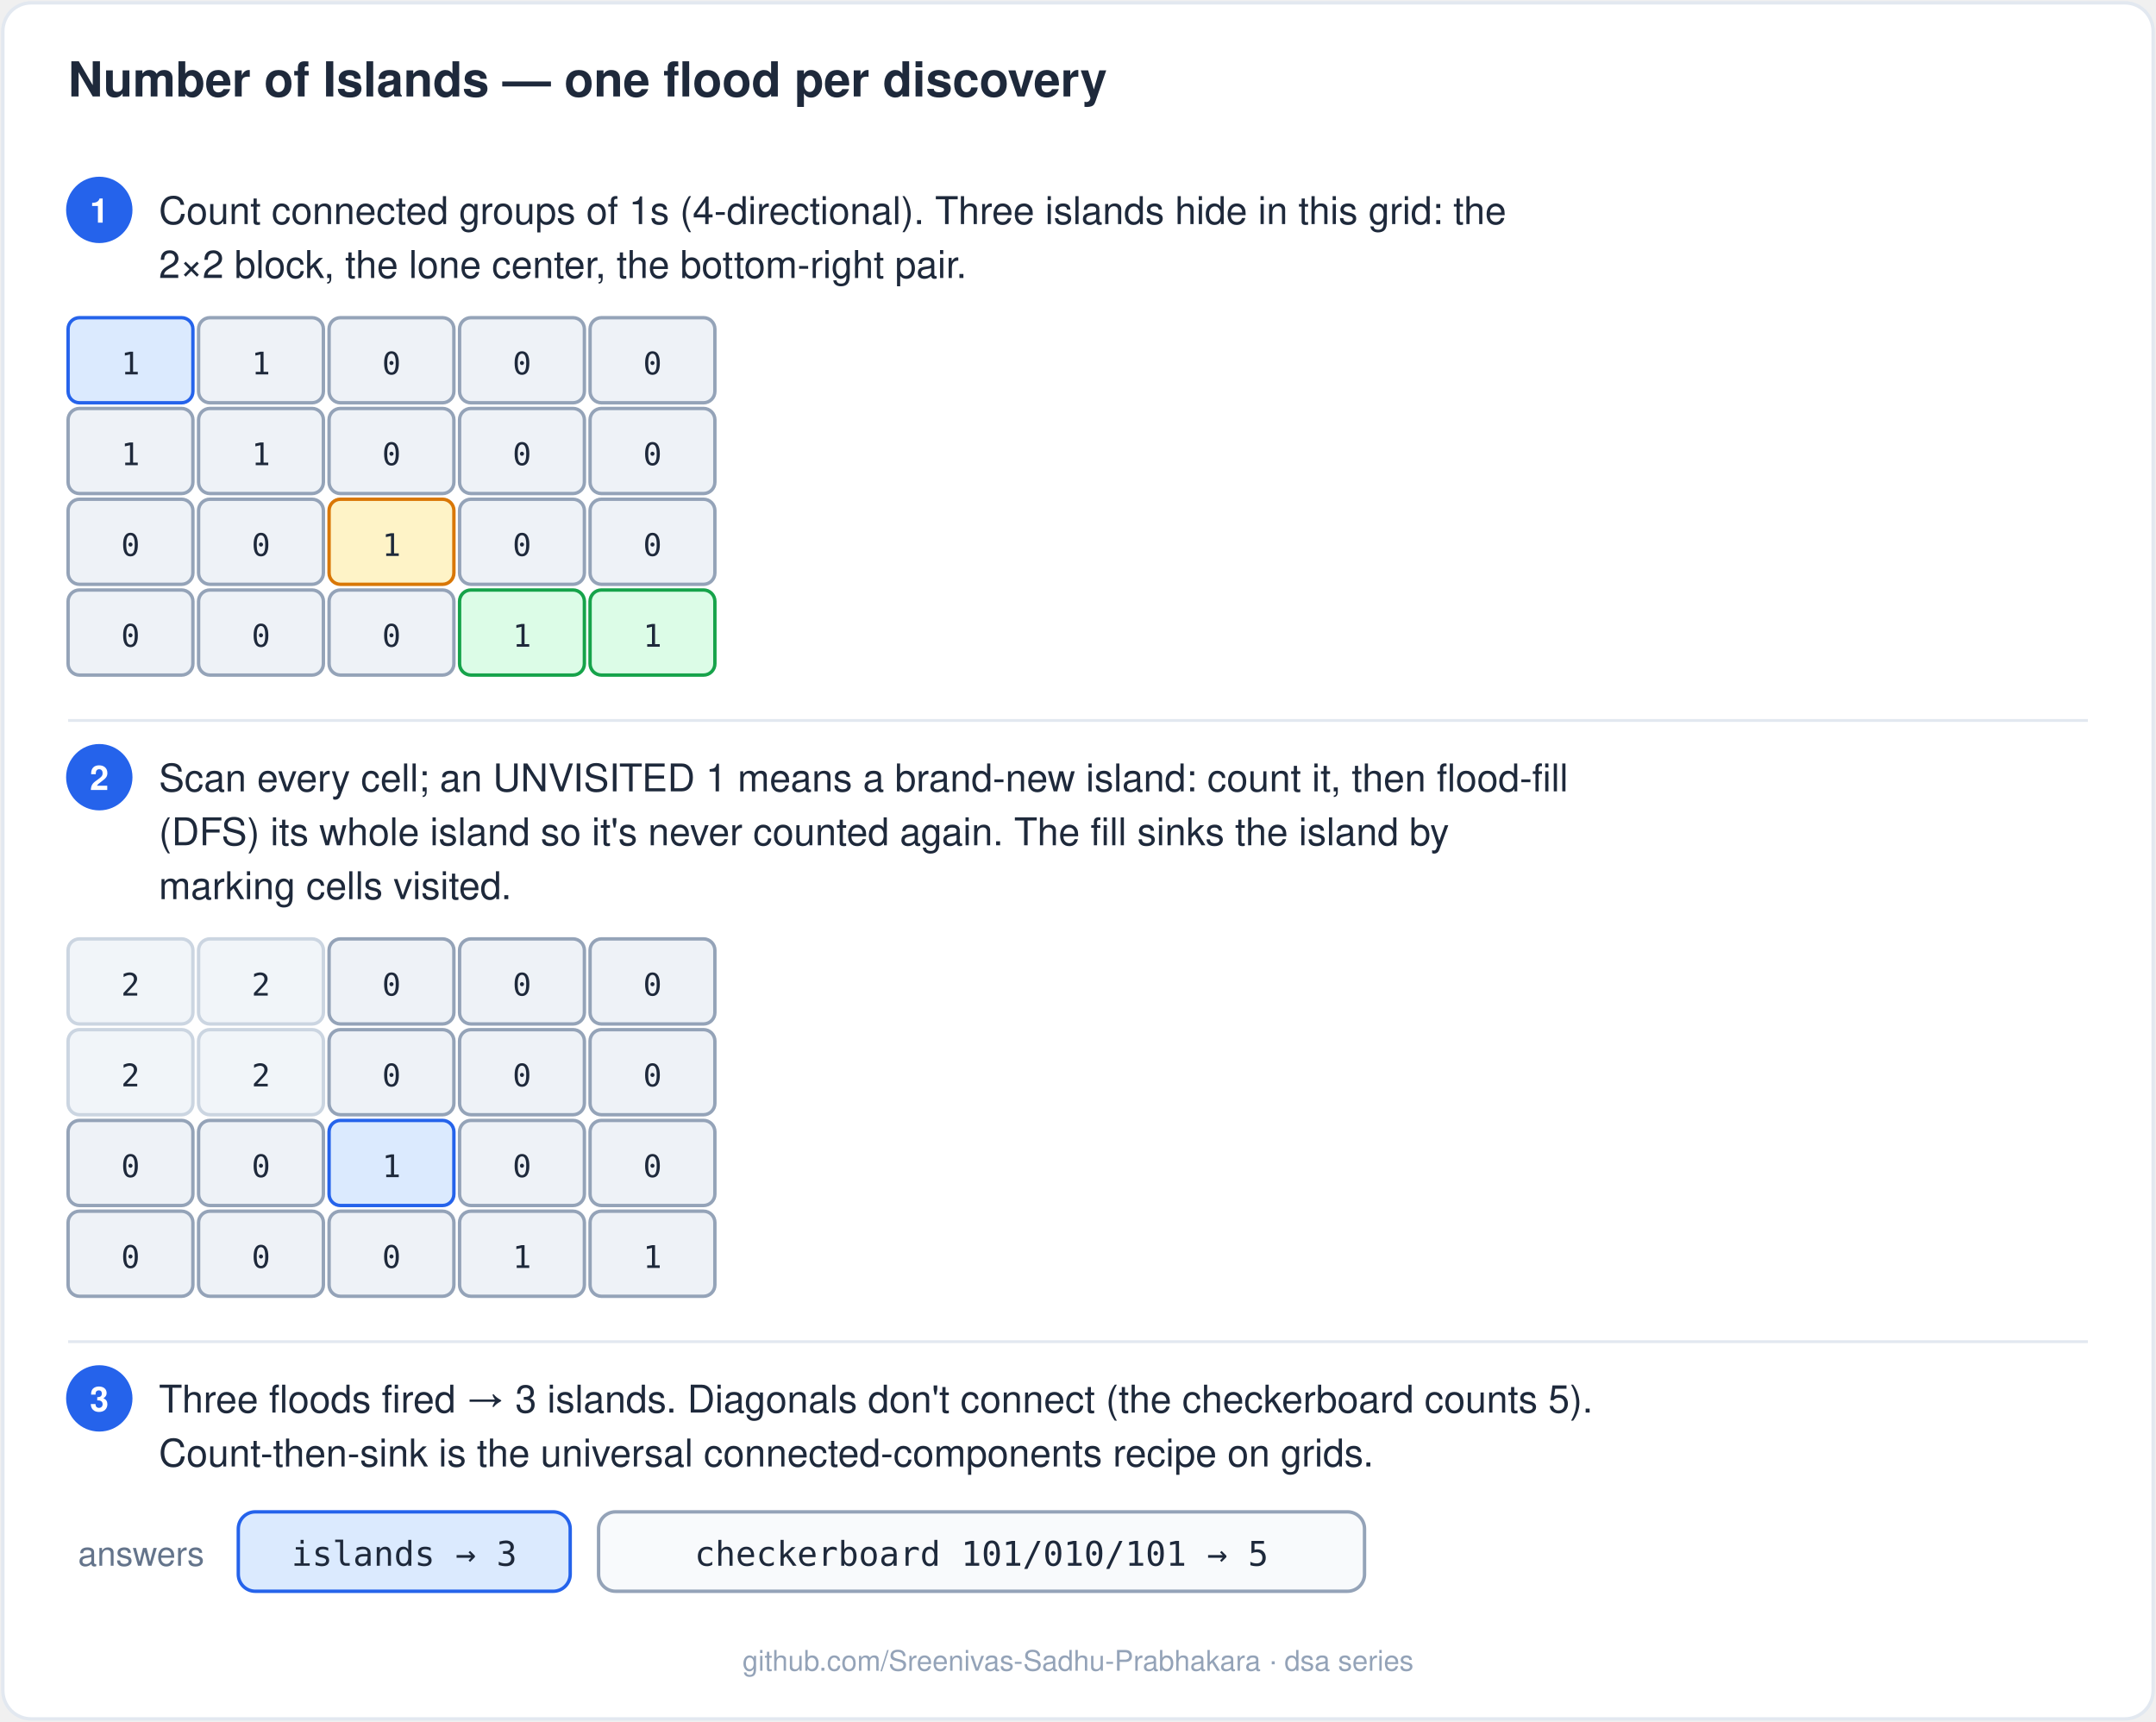
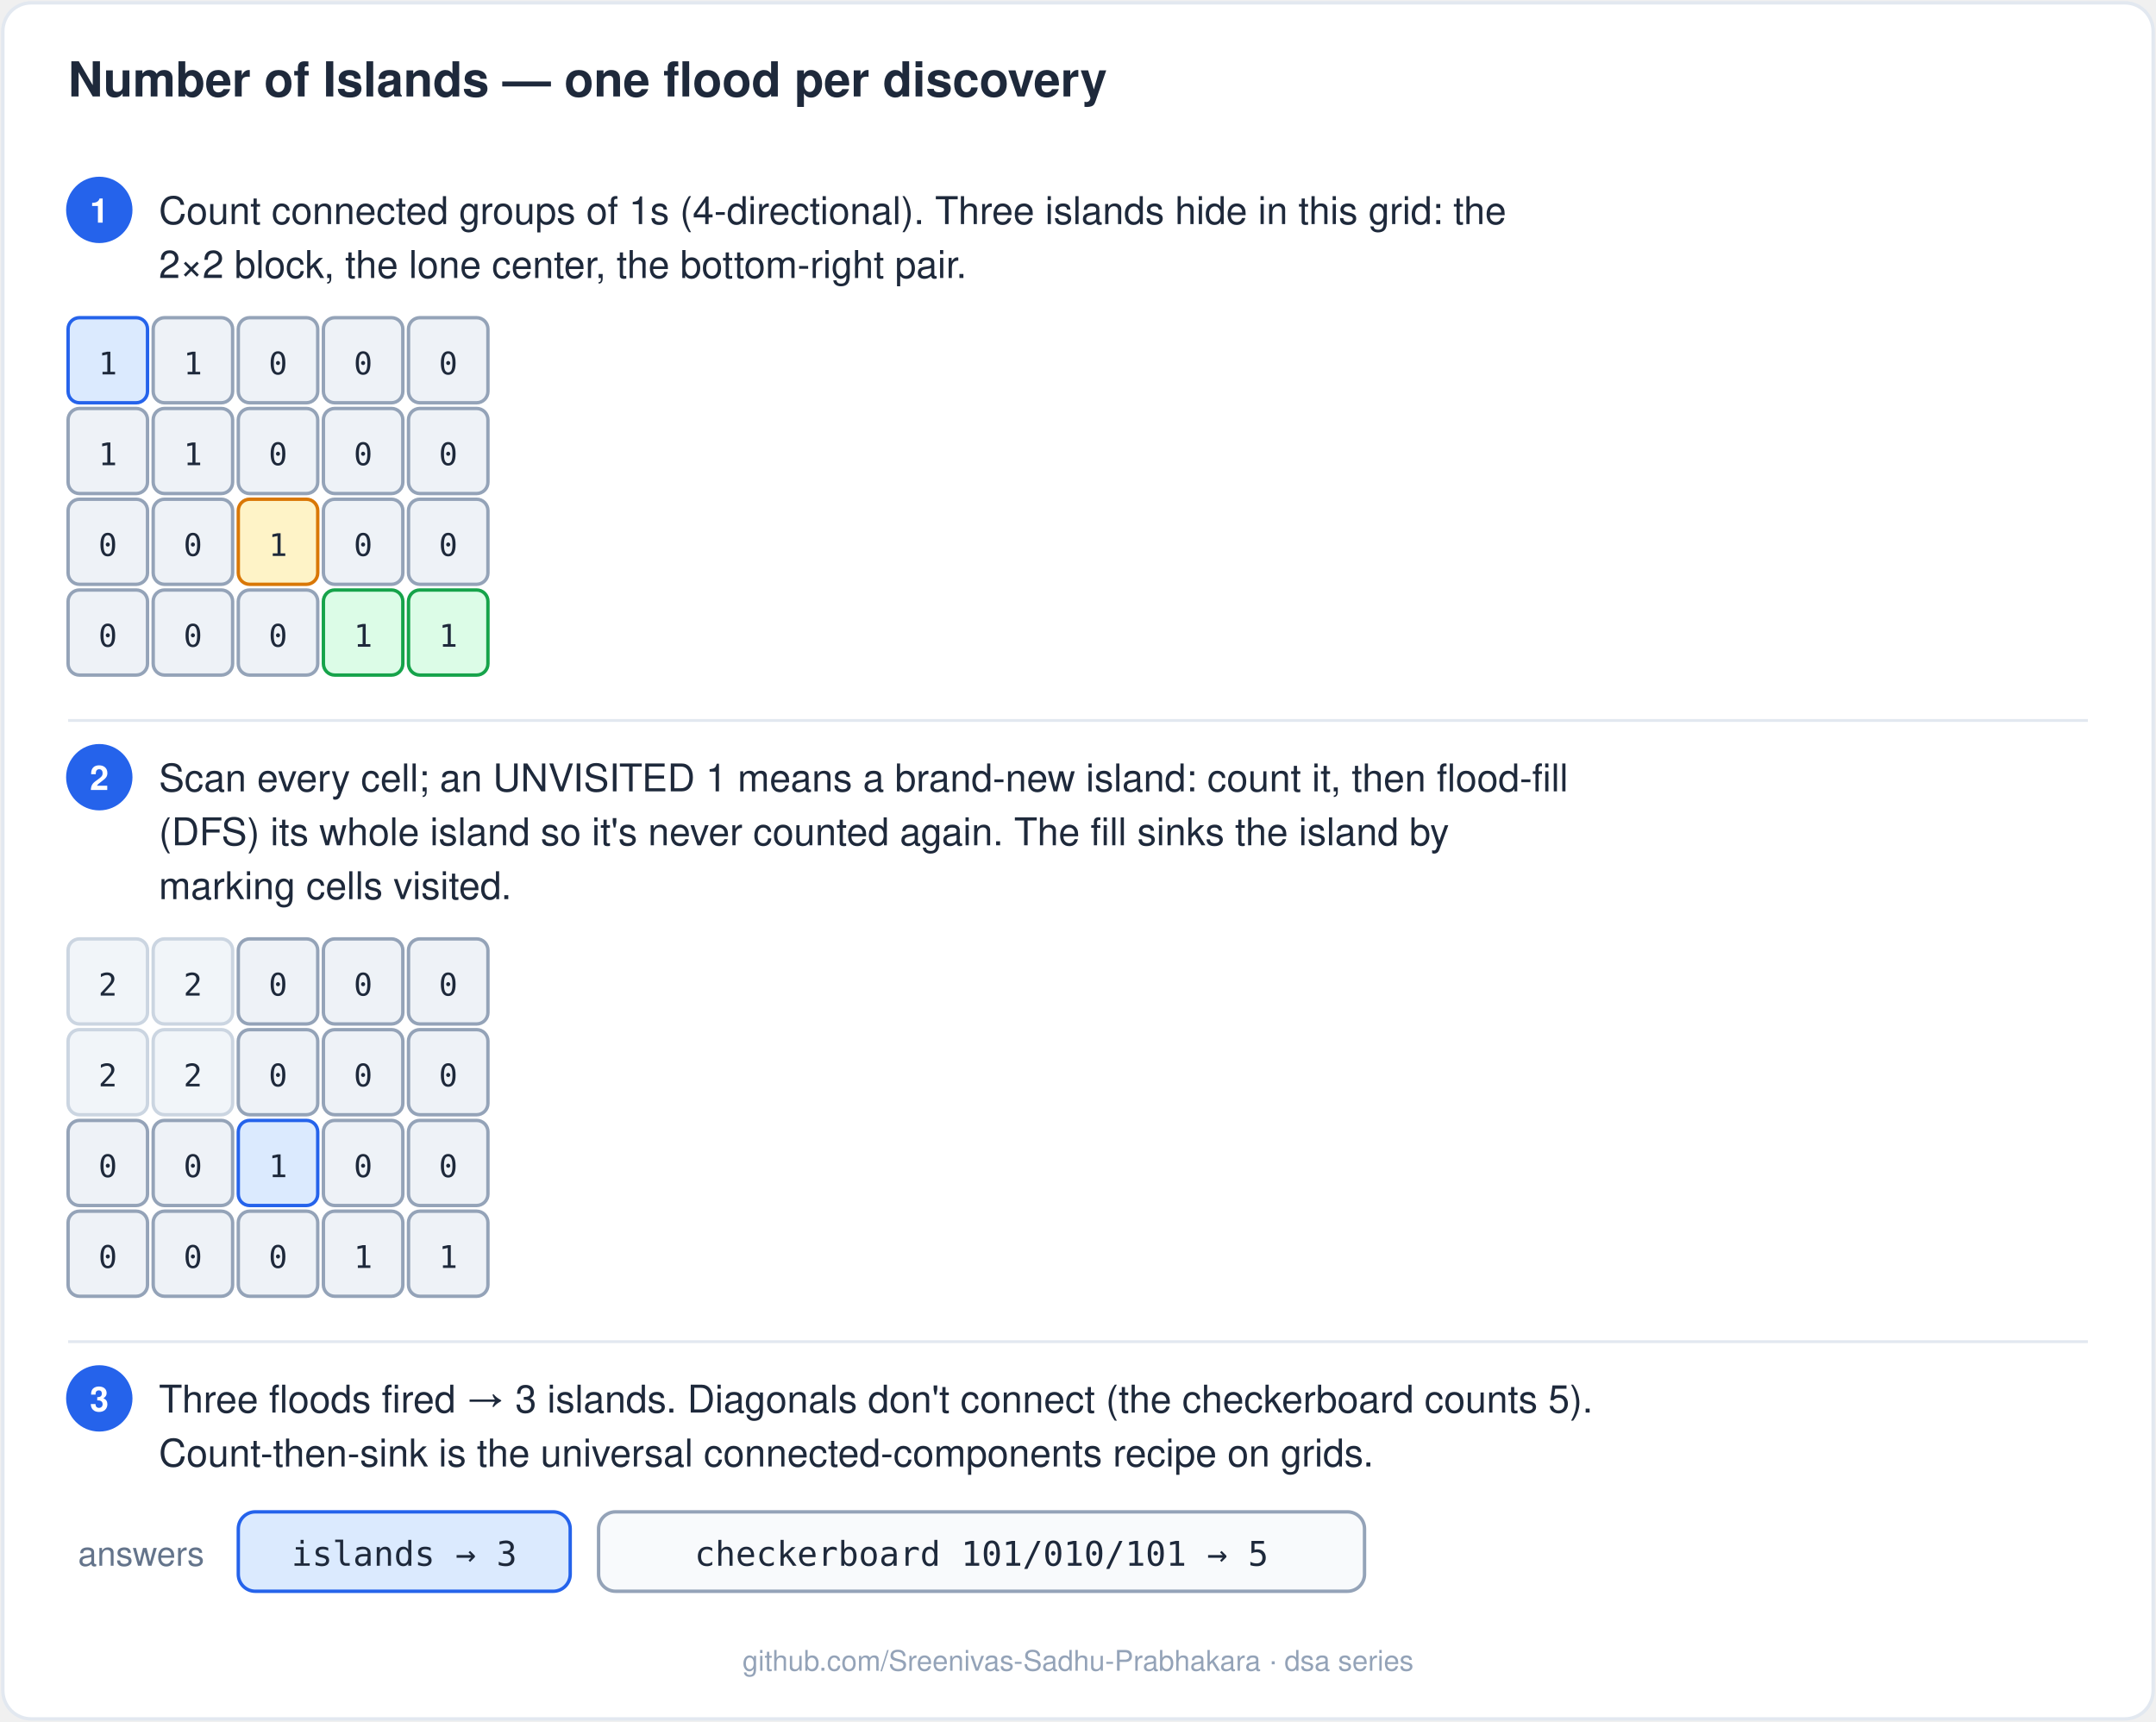
<svg xmlns="http://www.w3.org/2000/svg" width="760" height="607" viewBox="0 0 760 607" role="img" aria-label="Step-by-step visual walkthrough">
  <defs>
    <marker id="arr" markerWidth="8" markerHeight="8" refX="6" refY="3" orient="auto">
      <path d="M0,0 L7,3 L0,6 z" fill="context-stroke" />
    </marker>
  </defs>
  <rect x="1.0" y="1.0" width="758.0" height="605.0" rx="10" fill="#ffffff" stroke="#e2e8f0" stroke-width="1.2" />
  <text x="24.0" y="34.0" font-family="-apple-system,Segoe UI,Helvetica,Arial,sans-serif" font-size="17" fill="#1e293b" text-anchor="start" font-weight="600">Number of Islands — one flood per discovery</text>
  <circle cx="35.0" cy="74.0" r="11" fill="#2563eb" stroke="#2563eb" stroke-width="1.4" />
  <text x="35.0" y="78.5" font-family="-apple-system,Segoe UI,Helvetica,Arial,sans-serif" font-size="12" fill="#ffffff" text-anchor="middle" font-weight="600">1</text>
  <text x="56.0" y="79.0" font-family="-apple-system,Segoe UI,Helvetica,Arial,sans-serif" font-size="13.5" fill="#1e293b" text-anchor="start">Count connected groups of 1s (4-directional). Three islands hide in this grid: the</text>
  <text x="56.0" y="98.0" font-family="-apple-system,Segoe UI,Helvetica,Arial,sans-serif" font-size="13.5" fill="#1e293b" text-anchor="start">2×2 block, the lone center, the bottom-right pair.</text>
-   <rect x="24.0" y="112.0" width="44.0" height="30.0" rx="4" fill="#dbeafe" stroke="#2563eb" stroke-width="1.2" />
-   <text x="46.0" y="132.0" font-family="ui-monospace,Menlo,monospace" font-size="11" fill="#1e293b" text-anchor="middle">1</text>
-   <rect x="70.0" y="112.0" width="44.0" height="30.0" rx="4" fill="#eef2f7" stroke="#94a3b8" stroke-width="1.2" />
-   <text x="92.0" y="132.0" font-family="ui-monospace,Menlo,monospace" font-size="11" fill="#1e293b" text-anchor="middle">1</text>
-   <rect x="116.0" y="112.0" width="44.0" height="30.0" rx="4" fill="#eef2f7" stroke="#94a3b8" stroke-width="1.2" />
-   <text x="138.0" y="132.0" font-family="ui-monospace,Menlo,monospace" font-size="11" fill="#1e293b" text-anchor="middle">0</text>
-   <rect x="162.0" y="112.0" width="44.0" height="30.0" rx="4" fill="#eef2f7" stroke="#94a3b8" stroke-width="1.2" />
-   <text x="184.0" y="132.0" font-family="ui-monospace,Menlo,monospace" font-size="11" fill="#1e293b" text-anchor="middle">0</text>
-   <rect x="208.0" y="112.0" width="44.0" height="30.0" rx="4" fill="#eef2f7" stroke="#94a3b8" stroke-width="1.2" />
-   <text x="230.0" y="132.0" font-family="ui-monospace,Menlo,monospace" font-size="11" fill="#1e293b" text-anchor="middle">0</text>
-   <rect x="24.0" y="144.0" width="44.0" height="30.0" rx="4" fill="#eef2f7" stroke="#94a3b8" stroke-width="1.2" />
-   <text x="46.0" y="164.0" font-family="ui-monospace,Menlo,monospace" font-size="11" fill="#1e293b" text-anchor="middle">1</text>
-   <rect x="70.0" y="144.0" width="44.0" height="30.0" rx="4" fill="#eef2f7" stroke="#94a3b8" stroke-width="1.2" />
-   <text x="92.0" y="164.0" font-family="ui-monospace,Menlo,monospace" font-size="11" fill="#1e293b" text-anchor="middle">1</text>
-   <rect x="116.0" y="144.0" width="44.0" height="30.0" rx="4" fill="#eef2f7" stroke="#94a3b8" stroke-width="1.2" />
-   <text x="138.0" y="164.0" font-family="ui-monospace,Menlo,monospace" font-size="11" fill="#1e293b" text-anchor="middle">0</text>
-   <rect x="162.0" y="144.0" width="44.0" height="30.0" rx="4" fill="#eef2f7" stroke="#94a3b8" stroke-width="1.2" />
-   <text x="184.0" y="164.0" font-family="ui-monospace,Menlo,monospace" font-size="11" fill="#1e293b" text-anchor="middle">0</text>
-   <rect x="208.0" y="144.0" width="44.0" height="30.0" rx="4" fill="#eef2f7" stroke="#94a3b8" stroke-width="1.2" />
-   <text x="230.0" y="164.0" font-family="ui-monospace,Menlo,monospace" font-size="11" fill="#1e293b" text-anchor="middle">0</text>
-   <rect x="24.0" y="176.0" width="44.0" height="30.0" rx="4" fill="#eef2f7" stroke="#94a3b8" stroke-width="1.2" />
-   <text x="46.0" y="196.0" font-family="ui-monospace,Menlo,monospace" font-size="11" fill="#1e293b" text-anchor="middle">0</text>
-   <rect x="70.0" y="176.0" width="44.0" height="30.0" rx="4" fill="#eef2f7" stroke="#94a3b8" stroke-width="1.2" />
-   <text x="92.0" y="196.0" font-family="ui-monospace,Menlo,monospace" font-size="11" fill="#1e293b" text-anchor="middle">0</text>
-   <rect x="116.0" y="176.0" width="44.0" height="30.0" rx="4" fill="#fef3c7" stroke="#d97706" stroke-width="1.2" />
-   <text x="138.0" y="196.0" font-family="ui-monospace,Menlo,monospace" font-size="11" fill="#1e293b" text-anchor="middle">1</text>
-   <rect x="162.0" y="176.0" width="44.0" height="30.0" rx="4" fill="#eef2f7" stroke="#94a3b8" stroke-width="1.2" />
-   <text x="184.0" y="196.0" font-family="ui-monospace,Menlo,monospace" font-size="11" fill="#1e293b" text-anchor="middle">0</text>
-   <rect x="208.0" y="176.0" width="44.0" height="30.0" rx="4" fill="#eef2f7" stroke="#94a3b8" stroke-width="1.2" />
-   <text x="230.0" y="196.0" font-family="ui-monospace,Menlo,monospace" font-size="11" fill="#1e293b" text-anchor="middle">0</text>
-   <rect x="24.0" y="208.0" width="44.0" height="30.0" rx="4" fill="#eef2f7" stroke="#94a3b8" stroke-width="1.2" />
-   <text x="46.0" y="228.0" font-family="ui-monospace,Menlo,monospace" font-size="11" fill="#1e293b" text-anchor="middle">0</text>
-   <rect x="70.0" y="208.0" width="44.0" height="30.0" rx="4" fill="#eef2f7" stroke="#94a3b8" stroke-width="1.2" />
-   <text x="92.0" y="228.0" font-family="ui-monospace,Menlo,monospace" font-size="11" fill="#1e293b" text-anchor="middle">0</text>
-   <rect x="116.0" y="208.0" width="44.0" height="30.0" rx="4" fill="#eef2f7" stroke="#94a3b8" stroke-width="1.2" />
-   <text x="138.0" y="228.0" font-family="ui-monospace,Menlo,monospace" font-size="11" fill="#1e293b" text-anchor="middle">0</text>
-   <rect x="162.0" y="208.0" width="44.0" height="30.0" rx="4" fill="#dcfce7" stroke="#16a34a" stroke-width="1.2" />
-   <text x="184.0" y="228.0" font-family="ui-monospace,Menlo,monospace" font-size="11" fill="#1e293b" text-anchor="middle">1</text>
-   <rect x="208.0" y="208.0" width="44.0" height="30.0" rx="4" fill="#dcfce7" stroke="#16a34a" stroke-width="1.2" />
-   <text x="230.0" y="228.0" font-family="ui-monospace,Menlo,monospace" font-size="11" fill="#1e293b" text-anchor="middle">1</text>
+   <rect x="24.0" y="112.0" width="28.0" height="30.0" rx="4" fill="#dbeafe" stroke="#2563eb" stroke-width="1.2" />
+   <text x="38.0" y="132.0" font-family="ui-monospace,Menlo,monospace" font-size="11" fill="#1e293b" text-anchor="middle">1</text>
+   <rect x="54.0" y="112.0" width="28.0" height="30.0" rx="4" fill="#eef2f7" stroke="#94a3b8" stroke-width="1.2" />
+   <text x="68.0" y="132.0" font-family="ui-monospace,Menlo,monospace" font-size="11" fill="#1e293b" text-anchor="middle">1</text>
+   <rect x="84.0" y="112.0" width="28.0" height="30.0" rx="4" fill="#eef2f7" stroke="#94a3b8" stroke-width="1.2" />
+   <text x="98.0" y="132.0" font-family="ui-monospace,Menlo,monospace" font-size="11" fill="#1e293b" text-anchor="middle">0</text>
+   <rect x="114.0" y="112.0" width="28.0" height="30.0" rx="4" fill="#eef2f7" stroke="#94a3b8" stroke-width="1.2" />
+   <text x="128.0" y="132.0" font-family="ui-monospace,Menlo,monospace" font-size="11" fill="#1e293b" text-anchor="middle">0</text>
+   <rect x="144.0" y="112.0" width="28.0" height="30.0" rx="4" fill="#eef2f7" stroke="#94a3b8" stroke-width="1.2" />
+   <text x="158.0" y="132.0" font-family="ui-monospace,Menlo,monospace" font-size="11" fill="#1e293b" text-anchor="middle">0</text>
+   <rect x="24.0" y="144.0" width="28.0" height="30.0" rx="4" fill="#eef2f7" stroke="#94a3b8" stroke-width="1.2" />
+   <text x="38.0" y="164.0" font-family="ui-monospace,Menlo,monospace" font-size="11" fill="#1e293b" text-anchor="middle">1</text>
+   <rect x="54.0" y="144.0" width="28.0" height="30.0" rx="4" fill="#eef2f7" stroke="#94a3b8" stroke-width="1.2" />
+   <text x="68.0" y="164.0" font-family="ui-monospace,Menlo,monospace" font-size="11" fill="#1e293b" text-anchor="middle">1</text>
+   <rect x="84.0" y="144.0" width="28.0" height="30.0" rx="4" fill="#eef2f7" stroke="#94a3b8" stroke-width="1.2" />
+   <text x="98.0" y="164.0" font-family="ui-monospace,Menlo,monospace" font-size="11" fill="#1e293b" text-anchor="middle">0</text>
+   <rect x="114.0" y="144.0" width="28.0" height="30.0" rx="4" fill="#eef2f7" stroke="#94a3b8" stroke-width="1.2" />
+   <text x="128.0" y="164.0" font-family="ui-monospace,Menlo,monospace" font-size="11" fill="#1e293b" text-anchor="middle">0</text>
+   <rect x="144.0" y="144.0" width="28.0" height="30.0" rx="4" fill="#eef2f7" stroke="#94a3b8" stroke-width="1.2" />
+   <text x="158.0" y="164.0" font-family="ui-monospace,Menlo,monospace" font-size="11" fill="#1e293b" text-anchor="middle">0</text>
+   <rect x="24.0" y="176.0" width="28.0" height="30.0" rx="4" fill="#eef2f7" stroke="#94a3b8" stroke-width="1.2" />
+   <text x="38.0" y="196.0" font-family="ui-monospace,Menlo,monospace" font-size="11" fill="#1e293b" text-anchor="middle">0</text>
+   <rect x="54.0" y="176.0" width="28.0" height="30.0" rx="4" fill="#eef2f7" stroke="#94a3b8" stroke-width="1.2" />
+   <text x="68.0" y="196.0" font-family="ui-monospace,Menlo,monospace" font-size="11" fill="#1e293b" text-anchor="middle">0</text>
+   <rect x="84.0" y="176.0" width="28.0" height="30.0" rx="4" fill="#fef3c7" stroke="#d97706" stroke-width="1.2" />
+   <text x="98.0" y="196.0" font-family="ui-monospace,Menlo,monospace" font-size="11" fill="#1e293b" text-anchor="middle">1</text>
+   <rect x="114.0" y="176.0" width="28.0" height="30.0" rx="4" fill="#eef2f7" stroke="#94a3b8" stroke-width="1.2" />
+   <text x="128.0" y="196.0" font-family="ui-monospace,Menlo,monospace" font-size="11" fill="#1e293b" text-anchor="middle">0</text>
+   <rect x="144.0" y="176.0" width="28.0" height="30.0" rx="4" fill="#eef2f7" stroke="#94a3b8" stroke-width="1.2" />
+   <text x="158.0" y="196.0" font-family="ui-monospace,Menlo,monospace" font-size="11" fill="#1e293b" text-anchor="middle">0</text>
+   <rect x="24.0" y="208.0" width="28.0" height="30.0" rx="4" fill="#eef2f7" stroke="#94a3b8" stroke-width="1.2" />
+   <text x="38.0" y="228.0" font-family="ui-monospace,Menlo,monospace" font-size="11" fill="#1e293b" text-anchor="middle">0</text>
+   <rect x="54.0" y="208.0" width="28.0" height="30.0" rx="4" fill="#eef2f7" stroke="#94a3b8" stroke-width="1.2" />
+   <text x="68.0" y="228.0" font-family="ui-monospace,Menlo,monospace" font-size="11" fill="#1e293b" text-anchor="middle">0</text>
+   <rect x="84.0" y="208.0" width="28.0" height="30.0" rx="4" fill="#eef2f7" stroke="#94a3b8" stroke-width="1.2" />
+   <text x="98.0" y="228.0" font-family="ui-monospace,Menlo,monospace" font-size="11" fill="#1e293b" text-anchor="middle">0</text>
+   <rect x="114.0" y="208.0" width="28.0" height="30.0" rx="4" fill="#dcfce7" stroke="#16a34a" stroke-width="1.2" />
+   <text x="128.0" y="228.0" font-family="ui-monospace,Menlo,monospace" font-size="11" fill="#1e293b" text-anchor="middle">1</text>
+   <rect x="144.0" y="208.0" width="28.0" height="30.0" rx="4" fill="#dcfce7" stroke="#16a34a" stroke-width="1.2" />
+   <text x="158.0" y="228.0" font-family="ui-monospace,Menlo,monospace" font-size="11" fill="#1e293b" text-anchor="middle">1</text>
  <line x1="24.0" y1="254.0" x2="736.0" y2="254.0" stroke="#e2e8f0" stroke-width="1" />
  <circle cx="35.0" cy="274.0" r="11" fill="#2563eb" stroke="#2563eb" stroke-width="1.4" />
  <text x="35.0" y="278.5" font-family="-apple-system,Segoe UI,Helvetica,Arial,sans-serif" font-size="12" fill="#ffffff" text-anchor="middle" font-weight="600">2</text>
  <text x="56.0" y="279.0" font-family="-apple-system,Segoe UI,Helvetica,Arial,sans-serif" font-size="13.5" fill="#1e293b" text-anchor="start">Scan every cell; an UNVISITED 1 means a brand-new island: count it, then flood-fill</text>
  <text x="56.0" y="298.0" font-family="-apple-system,Segoe UI,Helvetica,Arial,sans-serif" font-size="13.5" fill="#1e293b" text-anchor="start">(DFS) its whole island so it's never counted again. The fill sinks the island by</text>
  <text x="56.0" y="317.0" font-family="-apple-system,Segoe UI,Helvetica,Arial,sans-serif" font-size="13.5" fill="#1e293b" text-anchor="start">marking cells visited.</text>
-   <rect x="24.0" y="331.0" width="44.0" height="30.0" rx="4" fill="#f1f5f9" stroke="#cbd5e1" stroke-width="1.2" />
-   <text x="46.0" y="351.0" font-family="ui-monospace,Menlo,monospace" font-size="11" fill="#1e293b" text-anchor="middle">2</text>
-   <rect x="70.0" y="331.0" width="44.0" height="30.0" rx="4" fill="#f1f5f9" stroke="#cbd5e1" stroke-width="1.2" />
-   <text x="92.0" y="351.0" font-family="ui-monospace,Menlo,monospace" font-size="11" fill="#1e293b" text-anchor="middle">2</text>
-   <rect x="116.0" y="331.0" width="44.0" height="30.0" rx="4" fill="#eef2f7" stroke="#94a3b8" stroke-width="1.2" />
-   <text x="138.0" y="351.0" font-family="ui-monospace,Menlo,monospace" font-size="11" fill="#1e293b" text-anchor="middle">0</text>
-   <rect x="162.0" y="331.0" width="44.0" height="30.0" rx="4" fill="#eef2f7" stroke="#94a3b8" stroke-width="1.2" />
-   <text x="184.0" y="351.0" font-family="ui-monospace,Menlo,monospace" font-size="11" fill="#1e293b" text-anchor="middle">0</text>
-   <rect x="208.0" y="331.0" width="44.0" height="30.0" rx="4" fill="#eef2f7" stroke="#94a3b8" stroke-width="1.2" />
-   <text x="230.0" y="351.0" font-family="ui-monospace,Menlo,monospace" font-size="11" fill="#1e293b" text-anchor="middle">0</text>
-   <rect x="24.0" y="363.0" width="44.0" height="30.0" rx="4" fill="#f1f5f9" stroke="#cbd5e1" stroke-width="1.2" />
-   <text x="46.0" y="383.0" font-family="ui-monospace,Menlo,monospace" font-size="11" fill="#1e293b" text-anchor="middle">2</text>
-   <rect x="70.0" y="363.0" width="44.0" height="30.0" rx="4" fill="#f1f5f9" stroke="#cbd5e1" stroke-width="1.2" />
-   <text x="92.0" y="383.0" font-family="ui-monospace,Menlo,monospace" font-size="11" fill="#1e293b" text-anchor="middle">2</text>
-   <rect x="116.0" y="363.0" width="44.0" height="30.0" rx="4" fill="#eef2f7" stroke="#94a3b8" stroke-width="1.2" />
-   <text x="138.0" y="383.0" font-family="ui-monospace,Menlo,monospace" font-size="11" fill="#1e293b" text-anchor="middle">0</text>
-   <rect x="162.0" y="363.0" width="44.0" height="30.0" rx="4" fill="#eef2f7" stroke="#94a3b8" stroke-width="1.2" />
-   <text x="184.0" y="383.0" font-family="ui-monospace,Menlo,monospace" font-size="11" fill="#1e293b" text-anchor="middle">0</text>
-   <rect x="208.0" y="363.0" width="44.0" height="30.0" rx="4" fill="#eef2f7" stroke="#94a3b8" stroke-width="1.2" />
-   <text x="230.0" y="383.0" font-family="ui-monospace,Menlo,monospace" font-size="11" fill="#1e293b" text-anchor="middle">0</text>
-   <rect x="24.0" y="395.0" width="44.0" height="30.0" rx="4" fill="#eef2f7" stroke="#94a3b8" stroke-width="1.2" />
-   <text x="46.0" y="415.0" font-family="ui-monospace,Menlo,monospace" font-size="11" fill="#1e293b" text-anchor="middle">0</text>
-   <rect x="70.0" y="395.0" width="44.0" height="30.0" rx="4" fill="#eef2f7" stroke="#94a3b8" stroke-width="1.2" />
-   <text x="92.0" y="415.0" font-family="ui-monospace,Menlo,monospace" font-size="11" fill="#1e293b" text-anchor="middle">0</text>
-   <rect x="116.0" y="395.0" width="44.0" height="30.0" rx="4" fill="#dbeafe" stroke="#2563eb" stroke-width="1.2" />
-   <text x="138.0" y="415.0" font-family="ui-monospace,Menlo,monospace" font-size="11" fill="#1e293b" text-anchor="middle">1</text>
-   <rect x="162.0" y="395.0" width="44.0" height="30.0" rx="4" fill="#eef2f7" stroke="#94a3b8" stroke-width="1.2" />
-   <text x="184.0" y="415.0" font-family="ui-monospace,Menlo,monospace" font-size="11" fill="#1e293b" text-anchor="middle">0</text>
-   <rect x="208.0" y="395.0" width="44.0" height="30.0" rx="4" fill="#eef2f7" stroke="#94a3b8" stroke-width="1.2" />
-   <text x="230.0" y="415.0" font-family="ui-monospace,Menlo,monospace" font-size="11" fill="#1e293b" text-anchor="middle">0</text>
-   <rect x="24.0" y="427.0" width="44.0" height="30.0" rx="4" fill="#eef2f7" stroke="#94a3b8" stroke-width="1.2" />
-   <text x="46.0" y="447.0" font-family="ui-monospace,Menlo,monospace" font-size="11" fill="#1e293b" text-anchor="middle">0</text>
-   <rect x="70.0" y="427.0" width="44.0" height="30.0" rx="4" fill="#eef2f7" stroke="#94a3b8" stroke-width="1.2" />
-   <text x="92.0" y="447.0" font-family="ui-monospace,Menlo,monospace" font-size="11" fill="#1e293b" text-anchor="middle">0</text>
-   <rect x="116.0" y="427.0" width="44.0" height="30.0" rx="4" fill="#eef2f7" stroke="#94a3b8" stroke-width="1.2" />
-   <text x="138.0" y="447.0" font-family="ui-monospace,Menlo,monospace" font-size="11" fill="#1e293b" text-anchor="middle">0</text>
-   <rect x="162.0" y="427.0" width="44.0" height="30.0" rx="4" fill="#eef2f7" stroke="#94a3b8" stroke-width="1.2" />
-   <text x="184.0" y="447.0" font-family="ui-monospace,Menlo,monospace" font-size="11" fill="#1e293b" text-anchor="middle">1</text>
-   <rect x="208.0" y="427.0" width="44.0" height="30.0" rx="4" fill="#eef2f7" stroke="#94a3b8" stroke-width="1.2" />
-   <text x="230.0" y="447.0" font-family="ui-monospace,Menlo,monospace" font-size="11" fill="#1e293b" text-anchor="middle">1</text>
+   <rect x="24.0" y="331.0" width="28.0" height="30.0" rx="4" fill="#f1f5f9" stroke="#cbd5e1" stroke-width="1.2" />
+   <text x="38.0" y="351.0" font-family="ui-monospace,Menlo,monospace" font-size="11" fill="#1e293b" text-anchor="middle">2</text>
+   <rect x="54.0" y="331.0" width="28.0" height="30.0" rx="4" fill="#f1f5f9" stroke="#cbd5e1" stroke-width="1.2" />
+   <text x="68.0" y="351.0" font-family="ui-monospace,Menlo,monospace" font-size="11" fill="#1e293b" text-anchor="middle">2</text>
+   <rect x="84.0" y="331.0" width="28.0" height="30.0" rx="4" fill="#eef2f7" stroke="#94a3b8" stroke-width="1.2" />
+   <text x="98.0" y="351.0" font-family="ui-monospace,Menlo,monospace" font-size="11" fill="#1e293b" text-anchor="middle">0</text>
+   <rect x="114.0" y="331.0" width="28.0" height="30.0" rx="4" fill="#eef2f7" stroke="#94a3b8" stroke-width="1.2" />
+   <text x="128.0" y="351.0" font-family="ui-monospace,Menlo,monospace" font-size="11" fill="#1e293b" text-anchor="middle">0</text>
+   <rect x="144.0" y="331.0" width="28.0" height="30.0" rx="4" fill="#eef2f7" stroke="#94a3b8" stroke-width="1.2" />
+   <text x="158.0" y="351.0" font-family="ui-monospace,Menlo,monospace" font-size="11" fill="#1e293b" text-anchor="middle">0</text>
+   <rect x="24.0" y="363.0" width="28.0" height="30.0" rx="4" fill="#f1f5f9" stroke="#cbd5e1" stroke-width="1.2" />
+   <text x="38.0" y="383.0" font-family="ui-monospace,Menlo,monospace" font-size="11" fill="#1e293b" text-anchor="middle">2</text>
+   <rect x="54.0" y="363.0" width="28.0" height="30.0" rx="4" fill="#f1f5f9" stroke="#cbd5e1" stroke-width="1.2" />
+   <text x="68.0" y="383.0" font-family="ui-monospace,Menlo,monospace" font-size="11" fill="#1e293b" text-anchor="middle">2</text>
+   <rect x="84.0" y="363.0" width="28.0" height="30.0" rx="4" fill="#eef2f7" stroke="#94a3b8" stroke-width="1.2" />
+   <text x="98.0" y="383.0" font-family="ui-monospace,Menlo,monospace" font-size="11" fill="#1e293b" text-anchor="middle">0</text>
+   <rect x="114.0" y="363.0" width="28.0" height="30.0" rx="4" fill="#eef2f7" stroke="#94a3b8" stroke-width="1.2" />
+   <text x="128.0" y="383.0" font-family="ui-monospace,Menlo,monospace" font-size="11" fill="#1e293b" text-anchor="middle">0</text>
+   <rect x="144.0" y="363.0" width="28.0" height="30.0" rx="4" fill="#eef2f7" stroke="#94a3b8" stroke-width="1.2" />
+   <text x="158.0" y="383.0" font-family="ui-monospace,Menlo,monospace" font-size="11" fill="#1e293b" text-anchor="middle">0</text>
+   <rect x="24.0" y="395.0" width="28.0" height="30.0" rx="4" fill="#eef2f7" stroke="#94a3b8" stroke-width="1.2" />
+   <text x="38.0" y="415.0" font-family="ui-monospace,Menlo,monospace" font-size="11" fill="#1e293b" text-anchor="middle">0</text>
+   <rect x="54.0" y="395.0" width="28.0" height="30.0" rx="4" fill="#eef2f7" stroke="#94a3b8" stroke-width="1.2" />
+   <text x="68.0" y="415.0" font-family="ui-monospace,Menlo,monospace" font-size="11" fill="#1e293b" text-anchor="middle">0</text>
+   <rect x="84.0" y="395.0" width="28.0" height="30.0" rx="4" fill="#dbeafe" stroke="#2563eb" stroke-width="1.2" />
+   <text x="98.0" y="415.0" font-family="ui-monospace,Menlo,monospace" font-size="11" fill="#1e293b" text-anchor="middle">1</text>
+   <rect x="114.0" y="395.0" width="28.0" height="30.0" rx="4" fill="#eef2f7" stroke="#94a3b8" stroke-width="1.2" />
+   <text x="128.0" y="415.0" font-family="ui-monospace,Menlo,monospace" font-size="11" fill="#1e293b" text-anchor="middle">0</text>
+   <rect x="144.0" y="395.0" width="28.0" height="30.0" rx="4" fill="#eef2f7" stroke="#94a3b8" stroke-width="1.2" />
+   <text x="158.0" y="415.0" font-family="ui-monospace,Menlo,monospace" font-size="11" fill="#1e293b" text-anchor="middle">0</text>
+   <rect x="24.0" y="427.0" width="28.0" height="30.0" rx="4" fill="#eef2f7" stroke="#94a3b8" stroke-width="1.2" />
+   <text x="38.0" y="447.0" font-family="ui-monospace,Menlo,monospace" font-size="11" fill="#1e293b" text-anchor="middle">0</text>
+   <rect x="54.0" y="427.0" width="28.0" height="30.0" rx="4" fill="#eef2f7" stroke="#94a3b8" stroke-width="1.2" />
+   <text x="68.0" y="447.0" font-family="ui-monospace,Menlo,monospace" font-size="11" fill="#1e293b" text-anchor="middle">0</text>
+   <rect x="84.0" y="427.0" width="28.0" height="30.0" rx="4" fill="#eef2f7" stroke="#94a3b8" stroke-width="1.2" />
+   <text x="98.0" y="447.0" font-family="ui-monospace,Menlo,monospace" font-size="11" fill="#1e293b" text-anchor="middle">0</text>
+   <rect x="114.0" y="427.0" width="28.0" height="30.0" rx="4" fill="#eef2f7" stroke="#94a3b8" stroke-width="1.2" />
+   <text x="128.0" y="447.0" font-family="ui-monospace,Menlo,monospace" font-size="11" fill="#1e293b" text-anchor="middle">1</text>
+   <rect x="144.0" y="427.0" width="28.0" height="30.0" rx="4" fill="#eef2f7" stroke="#94a3b8" stroke-width="1.2" />
+   <text x="158.0" y="447.0" font-family="ui-monospace,Menlo,monospace" font-size="11" fill="#1e293b" text-anchor="middle">1</text>
  <line x1="24.0" y1="473.0" x2="736.0" y2="473.0" stroke="#e2e8f0" stroke-width="1" />
  <circle cx="35.0" cy="493.0" r="11" fill="#2563eb" stroke="#2563eb" stroke-width="1.4" />
  <text x="35.0" y="497.5" font-family="-apple-system,Segoe UI,Helvetica,Arial,sans-serif" font-size="12" fill="#ffffff" text-anchor="middle" font-weight="600">3</text>
  <text x="56.0" y="498.0" font-family="-apple-system,Segoe UI,Helvetica,Arial,sans-serif" font-size="13.5" fill="#1e293b" text-anchor="start">Three floods fired → 3 islands. Diagonals don't connect (the checkerboard counts 5).</text>
  <text x="56.0" y="517.0" font-family="-apple-system,Segoe UI,Helvetica,Arial,sans-serif" font-size="13.5" fill="#1e293b" text-anchor="start">Count-then-sink is the universal connected-components recipe on grids.</text>
  <text x="72.0" y="552.0" font-family="-apple-system,Segoe UI,Helvetica,Arial,sans-serif" font-size="12" fill="#64748b" text-anchor="end">answers</text>
  <rect x="84.0" y="533.0" width="117.0" height="28.0" rx="6" fill="#dbeafe" stroke="#2563eb" stroke-width="1.2" />
  <text x="142.5" y="552.0" font-family="ui-monospace,Menlo,monospace" font-size="12" fill="#1e293b" text-anchor="middle">islands → 3</text>
  <rect x="211.0" y="533.0" width="270.0" height="28.0" rx="6" fill="#f8fafc" stroke="#94a3b8" stroke-width="1.2" />
  <text x="346.0" y="552.0" font-family="ui-monospace,Menlo,monospace" font-size="12" fill="#1e293b" text-anchor="middle">checkerboard 101/010/101 → 5</text>
  <text x="380.0" y="589.0" font-family="-apple-system,Segoe UI,Helvetica,Arial,sans-serif" font-size="10" fill="#94a3b8" text-anchor="middle">github.com/Sreenivas-Sadhu-Prabhakara · dsa series</text>
</svg>
